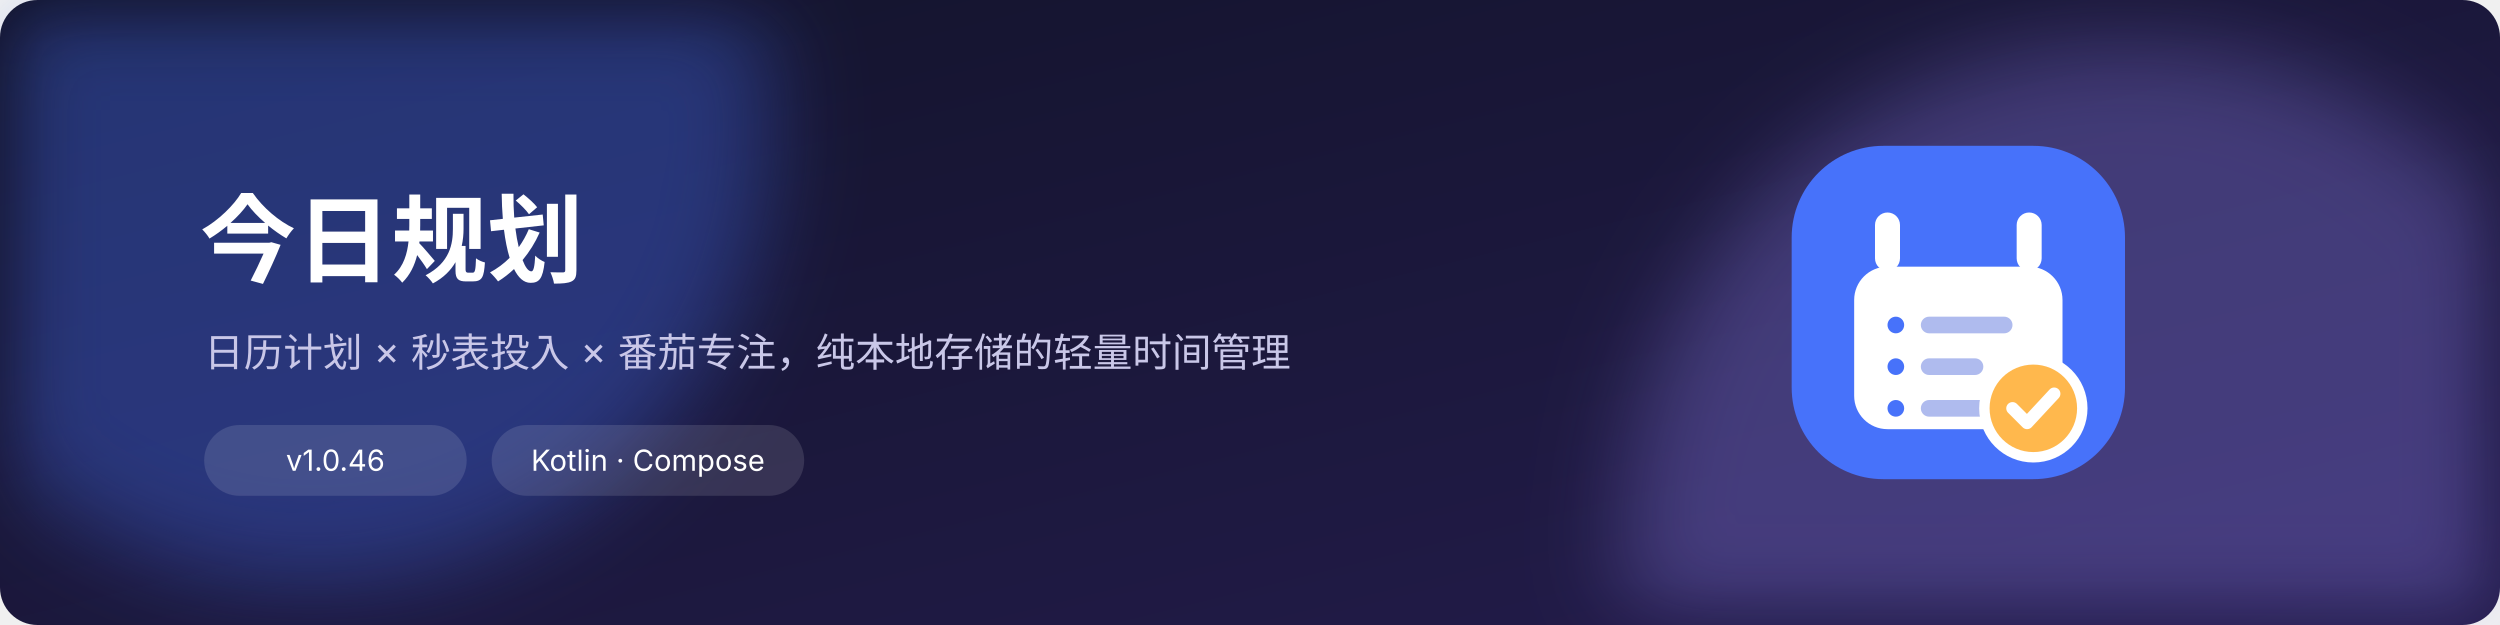
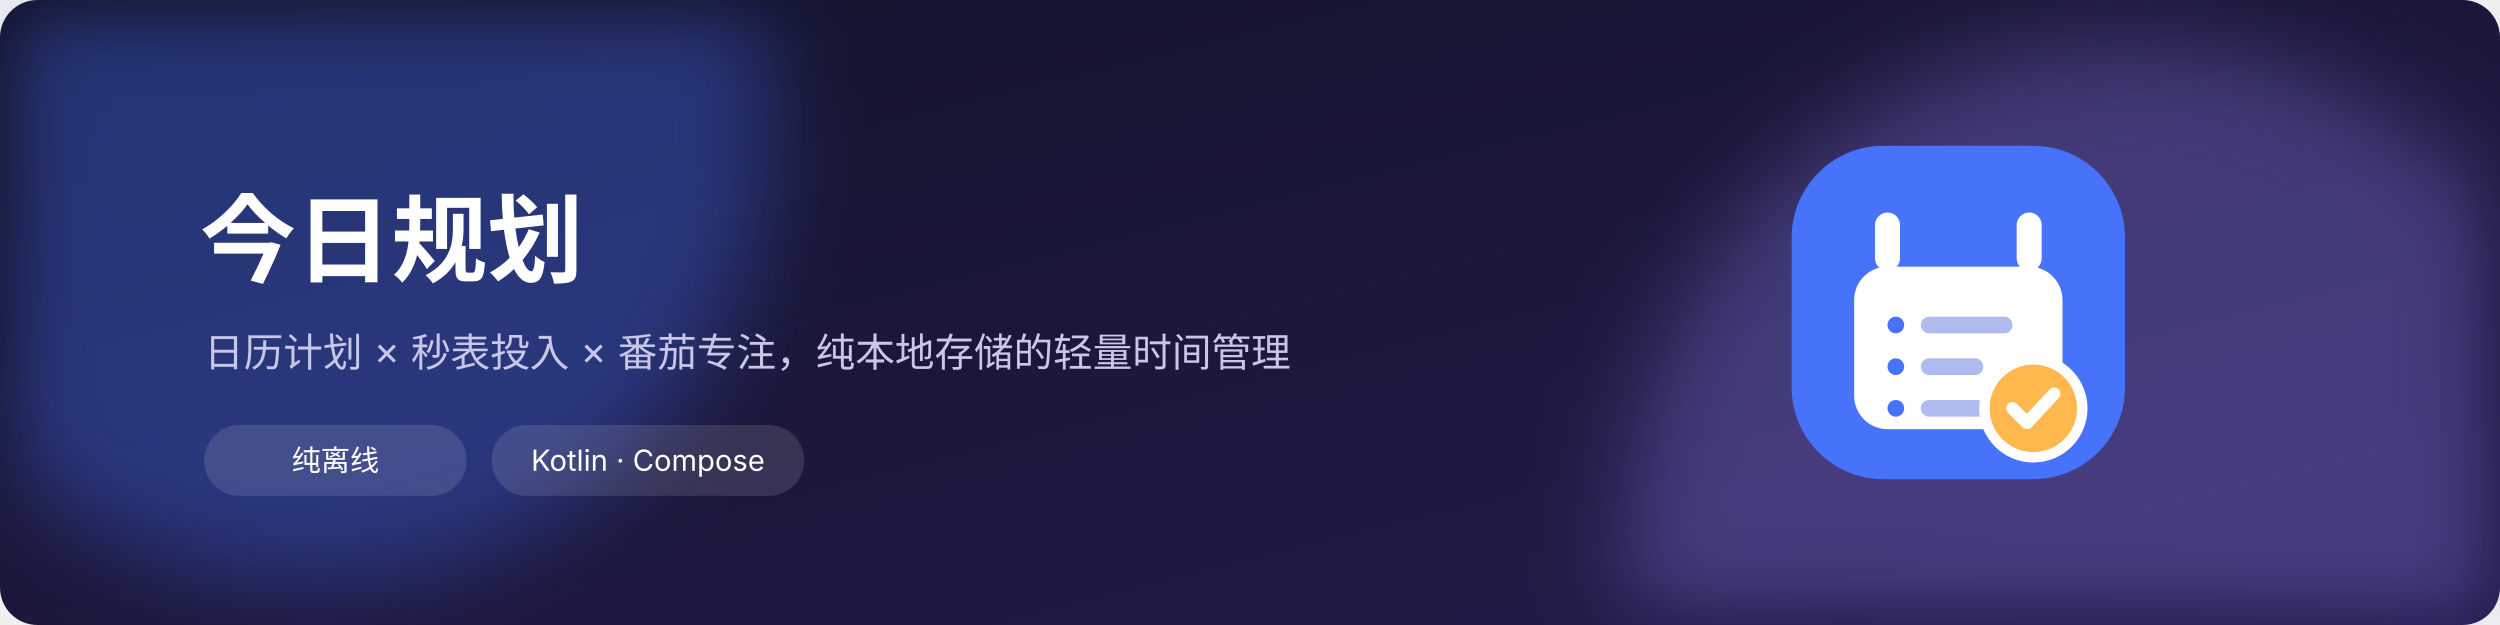
<svg xmlns="http://www.w3.org/2000/svg" width="1200" height="300" viewBox="0 0 1200 300" font-family="-apple-system, 'PingFang SC', sans-serif">
  <defs>
    <linearGradient id="cardBlue" x1="0" y1="0" x2="1" y2="1">
      <stop offset="0" stop-color="#4772FA" />
      <stop offset="1" stop-color="#2C3E9B" />
    </linearGradient>
    <linearGradient id="cardViolet" x1="0" y1="0" x2="1" y2="1">
      <stop offset="0" stop-color="#8E7BF0" />
      <stop offset="1" stop-color="#4B3A9E" />
    </linearGradient>
    <radialGradient id="halo" cx="50%" cy="50%" r="50%">
      <stop offset="0" stop-color="#9B8CFF" stop-opacity="0.30" />
      <stop offset="0.55" stop-color="#4772FA" stop-opacity="0.12" />
      <stop offset="1" stop-color="#FFFFFF" stop-opacity="0" />
    </radialGradient>
    <linearGradient id="bannerBg" x1="0" y1="0" x2="1" y2="1">
      <stop offset="0" stop-color="#12132A" />
      <stop offset="1" stop-color="#241C4D" />
    </linearGradient>
    <filter id="soft" x="-30%" y="-30%" width="160%" height="160%">
      <feGaussianBlur stdDeviation="22" />
    </filter>
  </defs>
  <rect width="1200" height="300" rx="18" fill="url(#bannerBg)" />
  <circle cx="150" cy="60" r="220" fill="#4772FA" opacity="0.35" filter="url(#soft)" />
  <circle cx="1020" cy="260" r="240" fill="#9B8CFF" opacity="0.30" filter="url(#soft)" />
  <rect x="860" y="70" width="160" height="160" rx="44" fill="#4772FA" />
  <path d="M900 108a6,6 0 0 1 12,0v16a6,6 0 0 1 -12,0z" fill="#FFFFFF" />
  <path d="M968 108a6,6 0 0 1 12,0v16a6,6 0 0 1 -12,0z" fill="#FFFFFF" />
  <path d="M906 128h68a16,16 0 0 1 16,16v46a16,16 0 0 1 -16,16h-68a16,16 0 0 1 -16,-16v-46a16,16 0 0 1 16,-16z" fill="#FFFFFF" />
  <circle cx="910" cy="156" r="4" fill="#4772FA" />
  <rect x="922" y="152" width="44" height="8" rx="4" fill="#AFBBEE" />
  <circle cx="910" cy="176" r="4" fill="#4772FA" />
  <rect x="922" y="172" width="30" height="8" rx="4" fill="#AFBBEE" />
  <circle cx="910" cy="196" r="4" fill="#4772FA" />
  <rect x="922" y="192" width="38" height="8" rx="4" fill="#AFBBEE" />
  <circle cx="976" cy="196" r="26" fill="#FFFFFF" />
  <circle cx="976" cy="196" r="21" fill="#FFB84D" />
  <path d="M966 196l7 7l13 -14" fill="none" stroke="#FFFFFF" stroke-width="6" stroke-linecap="round" stroke-linejoin="round" />
  <text x="96" y="132" font-size="46" font-weight="600" fill="#FFFFFF">今日规划</text>
  <text x="98" y="176" font-size="19" fill="#C9C7E8">日历计划 × 秒表投入 × 番茄专注，纯本地存储的轻量时间管理</text>
  <rect x="98" y="204" width="126" height="34" rx="17" fill="#FFFFFF" fill-opacity="0.12" />
-   <text x="161" y="226" font-size="14" fill="#FFFFFF" text-anchor="middle">v1.0.46</text>
+   <text x="161" y="226" font-size="14" fill="#FFFFFF" text-anchor="middle">纯离线</text>
  <rect x="236" y="204" width="150" height="34" rx="17" fill="#FFFFFF" fill-opacity="0.12" />
  <text x="311" y="226" font-size="14" fill="#FFFFFF" text-anchor="middle">Kotlin · Compose</text>
</svg>
